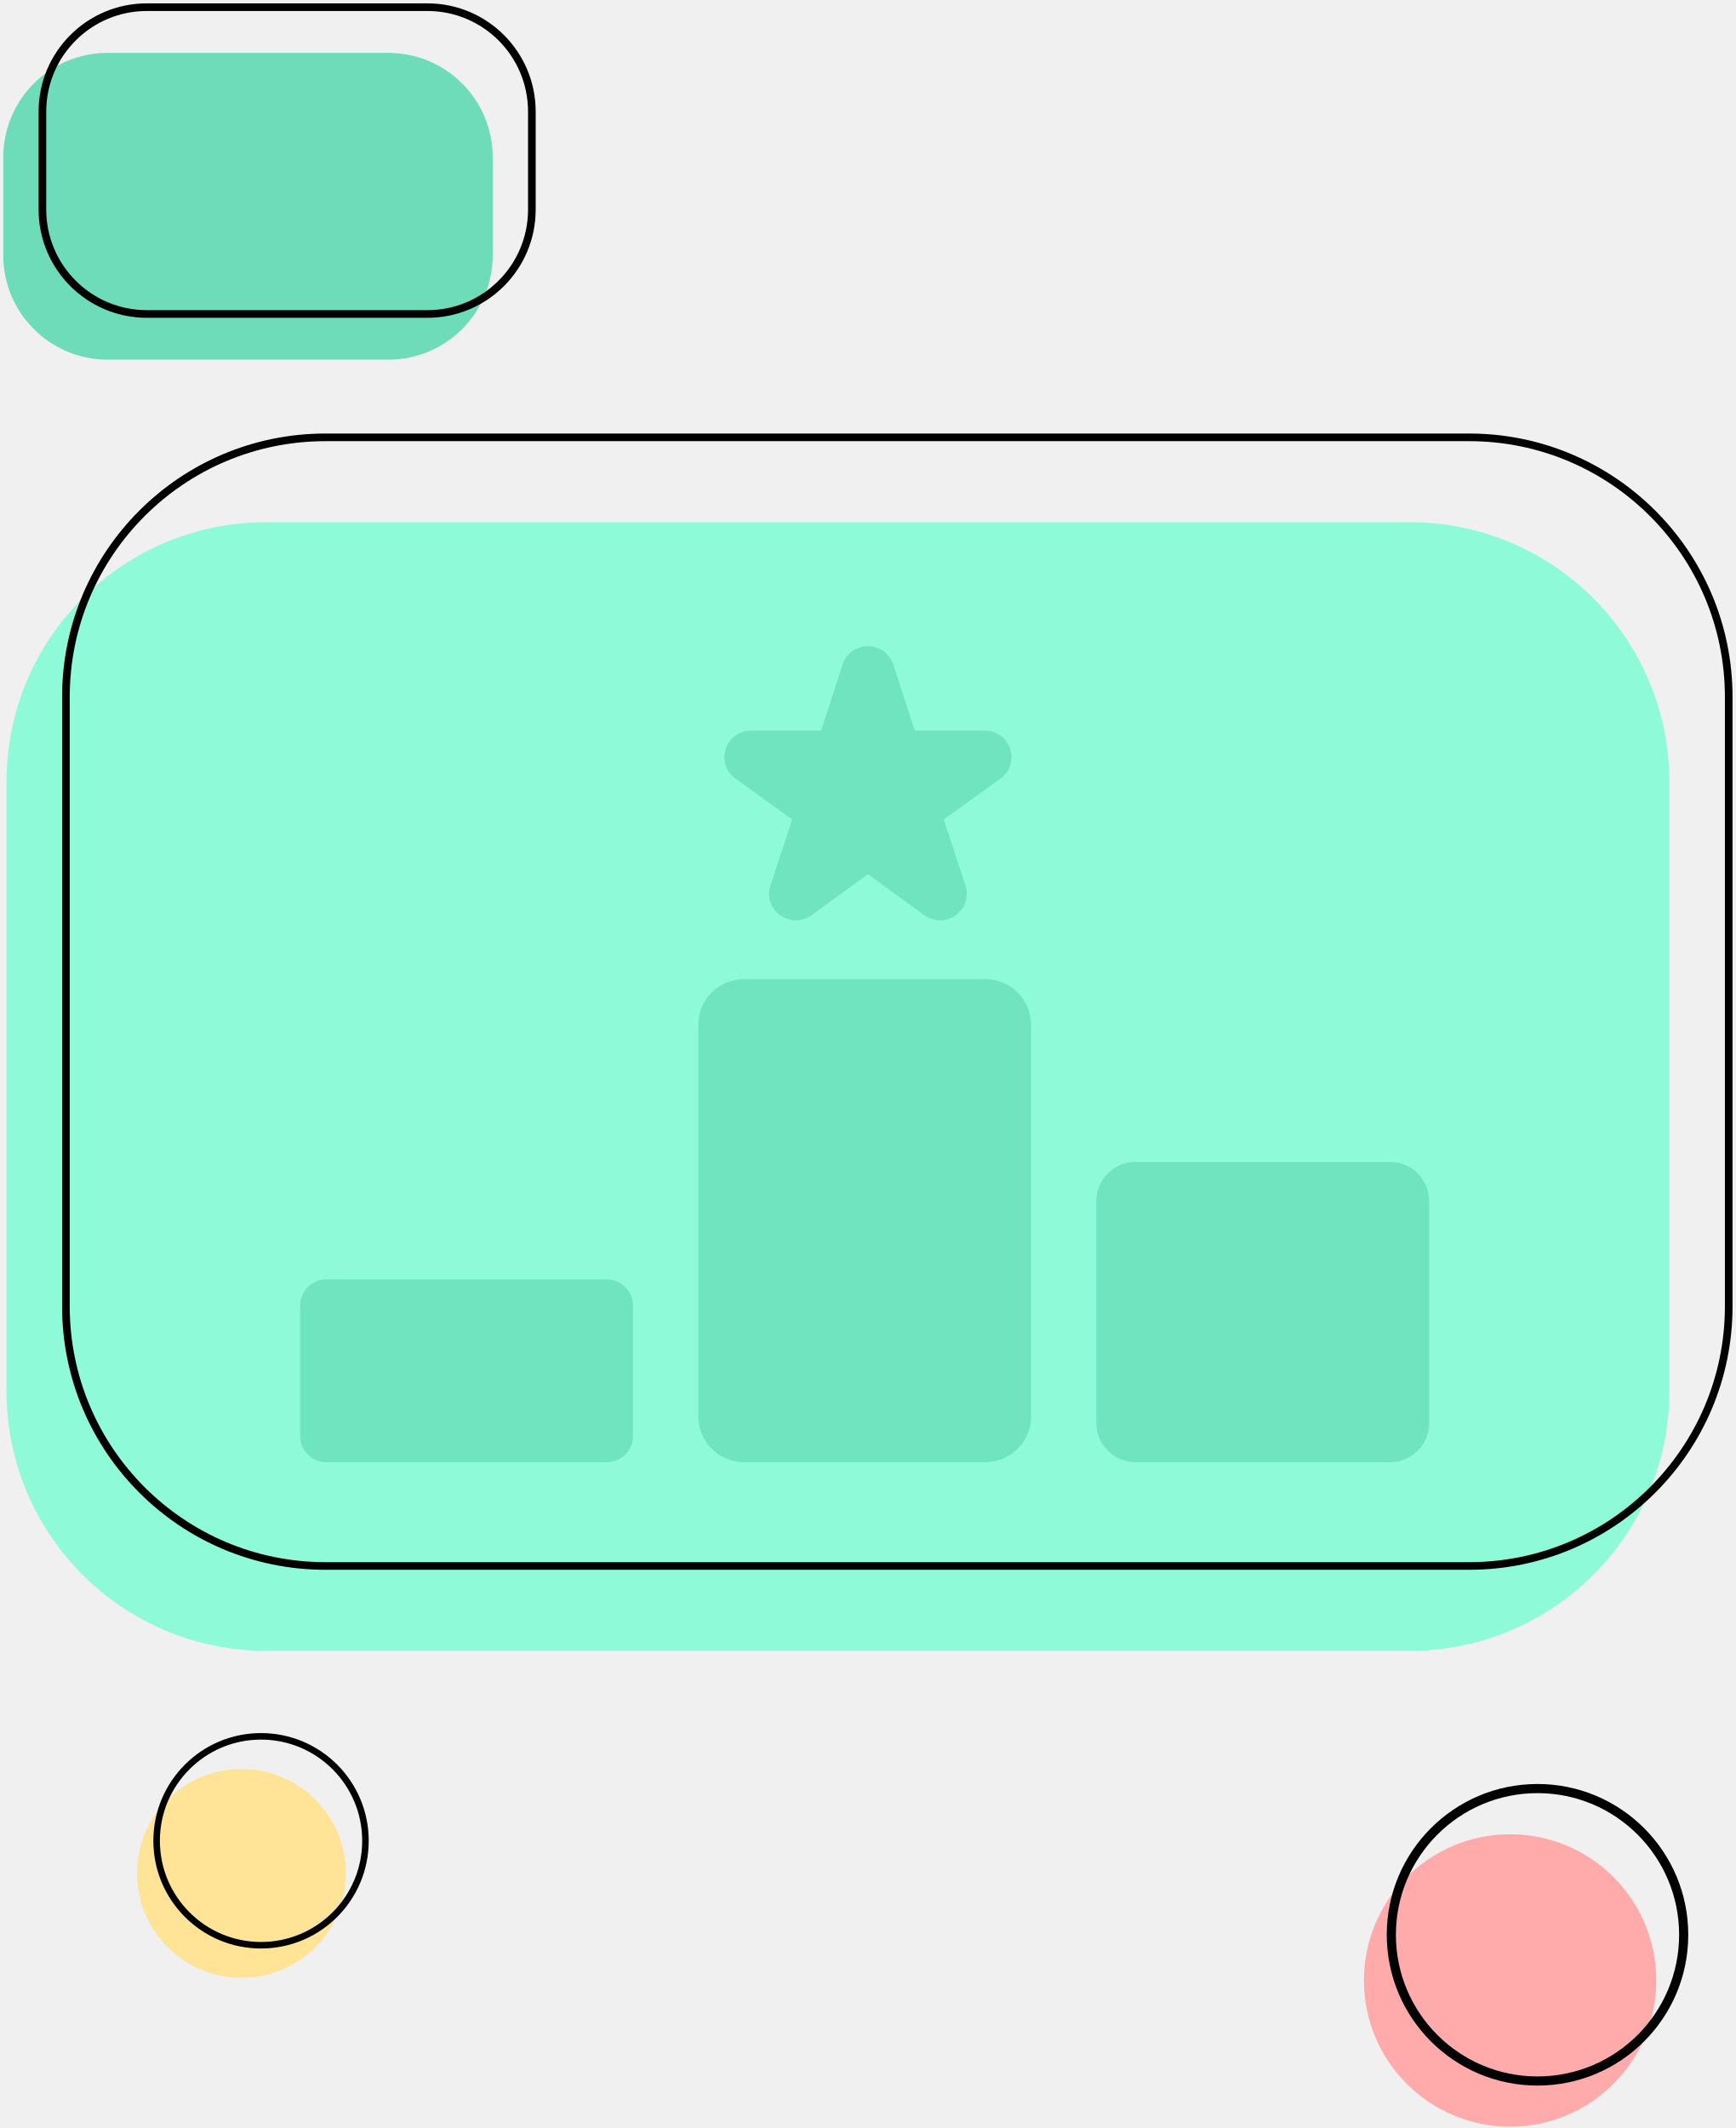
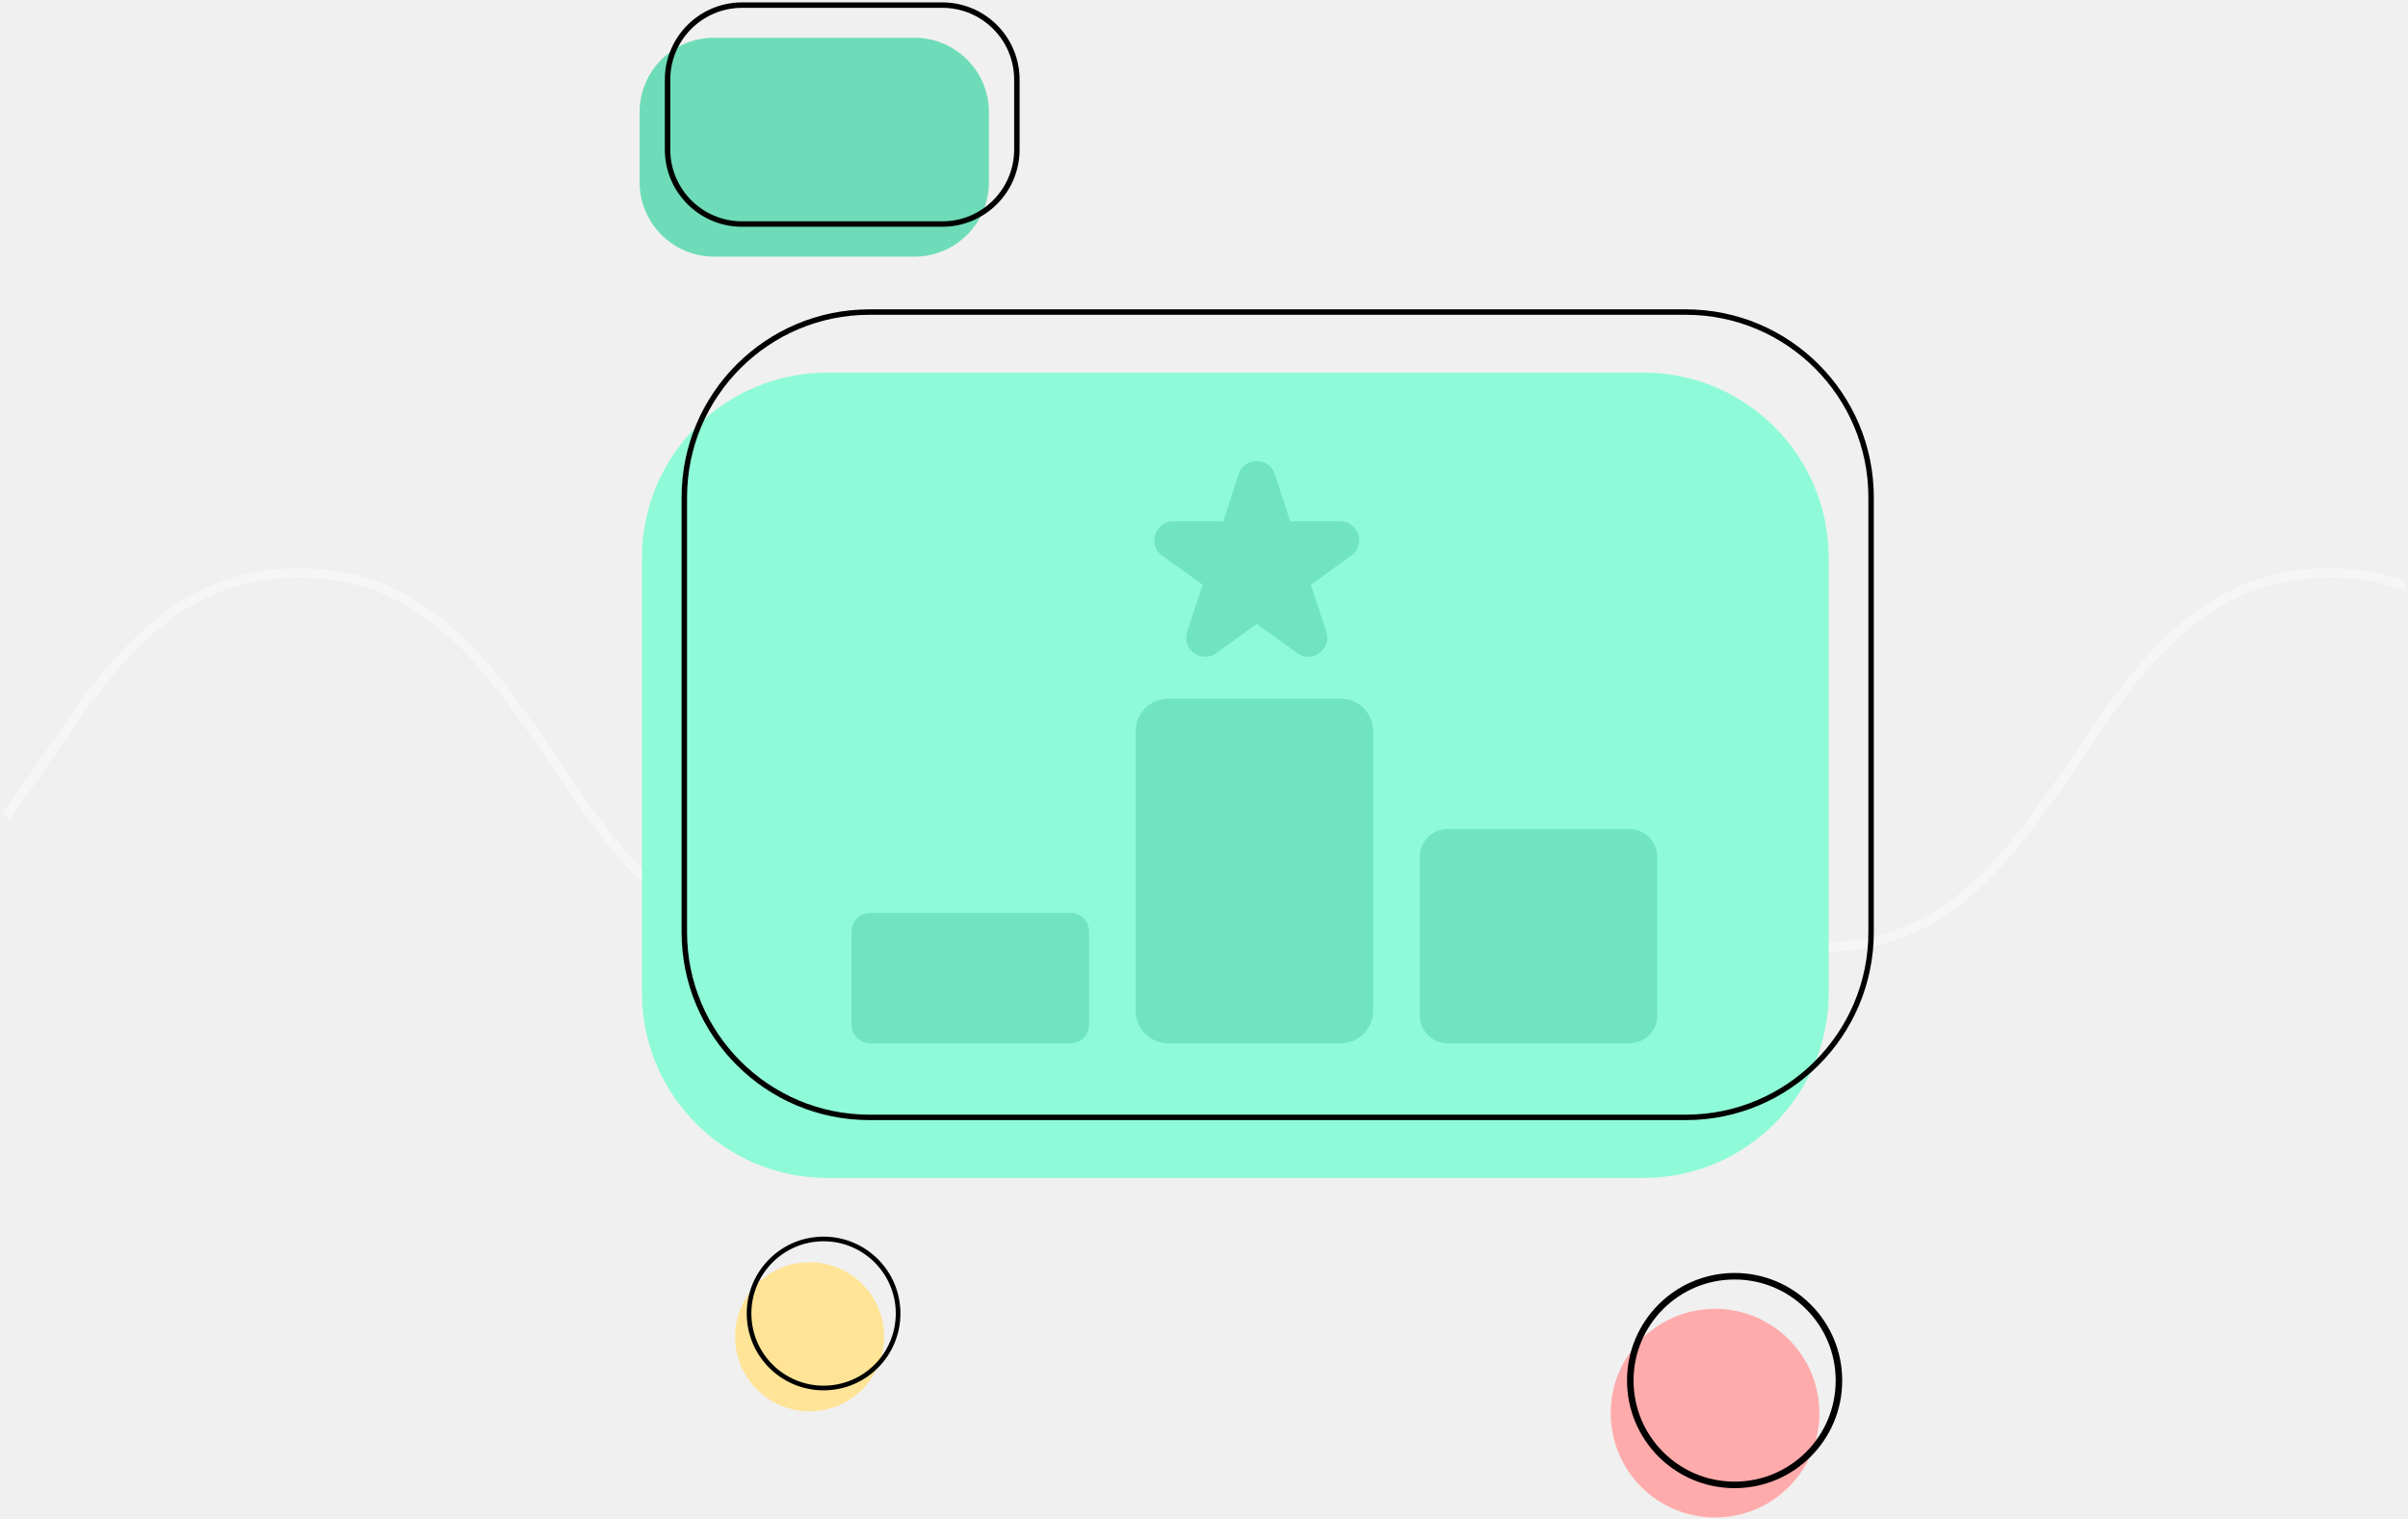
- <svg xmlns="http://www.w3.org/2000/svg" width="266px" height="326px" viewBox="0 0 266 326" version="1.1">
+ <svg xmlns="http://www.w3.org/2000/svg" width="517px" height="326px" viewBox="0 0 517 326" version="1.1">
  <g id="final-2" stroke="none" stroke-width="1" fill="none" fill-rule="evenodd">
-     <g id="Desktop-HD-Copy-41" transform="translate(-147, -206)">
-       <g id="Group-14" transform="translate(147, 207)">
+     <g id="Group-62" transform="translate(1, 1)">
+       <path d="M0.272,174.339 C17.363,151.15 30.413,122 63.224,122 C117.703,122 117.703,202.368 172.182,202.368 C226.662,202.368 226.662,122 281.142,122 C335.621,122 335.621,202.368 390.101,202.368 C444.581,202.368 444.581,122 499.061,122 C505.138,122 510.538,123 515.411,124.777" id="Stroke-1-Copy-2" stroke="#FFFFFF" stroke-width="2" opacity="0.383" />
+       <g id="Group-14-Copy-2" transform="translate(135.8242, 0)">
        <g id="Group-7" transform="translate(209, 273)">
          <circle id="Oval" fill="#FFABAB" cx="22.4" cy="29.4" r="22.4" />
          <circle id="Oval-Copy-3" stroke="#000000" stroke-width="1.4" cx="26.6" cy="22.4" r="22.4" />
        </g>
        <g id="Group-7-Copy" transform="translate(21, 265)">
          <circle id="Oval" fill="#FFE497" cx="16" cy="21" r="16" />
          <circle id="Oval-Copy-3" stroke="#000000" cx="19" cy="16" r="16" />
        </g>
        <g id="Group-59">
          <g id="Group-56-Copy">
            <rect id="Rectangle" fill="#8FFAD8" x="1" y="79" width="254.8" height="172.9" rx="39.78" />
            <rect id="Rectangle-Copy-17" stroke="#000000" stroke-width="1.17" x="10.1" y="66" width="254.8" height="172.9" rx="39.78" />
            <g id="Group-3" transform="translate(0.500002, 0.100002)">
              <rect id="Rectangle-Copy-3" fill="#6EDCB9" x="0" y="7" width="75" height="47" rx="16" />
              <rect id="Rectangle-Copy-4" stroke="#000000" stroke-width="1.17" x="6" y="0" width="75" height="47" rx="16" />
            </g>
          </g>
          <rect id="Rectangle" fill="#70E4BF" x="46" y="195" width="51" height="28" rx="4" />
          <rect id="Rectangle-Copy-30" fill="#70E4BF" x="107" y="149" width="51" height="74" rx="7" />
          <rect id="Rectangle-Copy-59" fill="#70E4BF" x="168" y="177" width="51" height="46" rx="6" />
          <path d="M111.207,113.739 C110.65,115.45 111.237,117.237 112.703,118.291 L121.387,124.539 L118.06,134.647 C117.497,136.359 118.08,138.149 119.544,139.207 C121.009,140.266 122.9,140.264 124.363,139.202 L133,132.931 L141.637,139.202 C142.369,139.734 143.209,140 144.05,140 C144.887,140 145.725,139.736 146.456,139.207 C147.92,138.149 148.503,136.359 147.94,134.647 L144.613,124.539 L153.297,118.292 C154.763,117.237 155.35,115.45 154.793,113.739 C154.236,112.027 152.707,110.921 150.899,110.921 L140.178,110.921 L136.895,100.819 C136.338,99.107 134.809,98 133,98 C131.191,98 129.662,99.106 129.105,100.819 L125.822,110.921 L115.101,110.921 C113.293,110.921 111.764,112.027 111.207,113.739 L111.207,113.739 Z" id="XMLID_1308_" fill="#70E4BF" fill-rule="nonzero" />
        </g>
      </g>
    </g>
  </g>
</svg>
